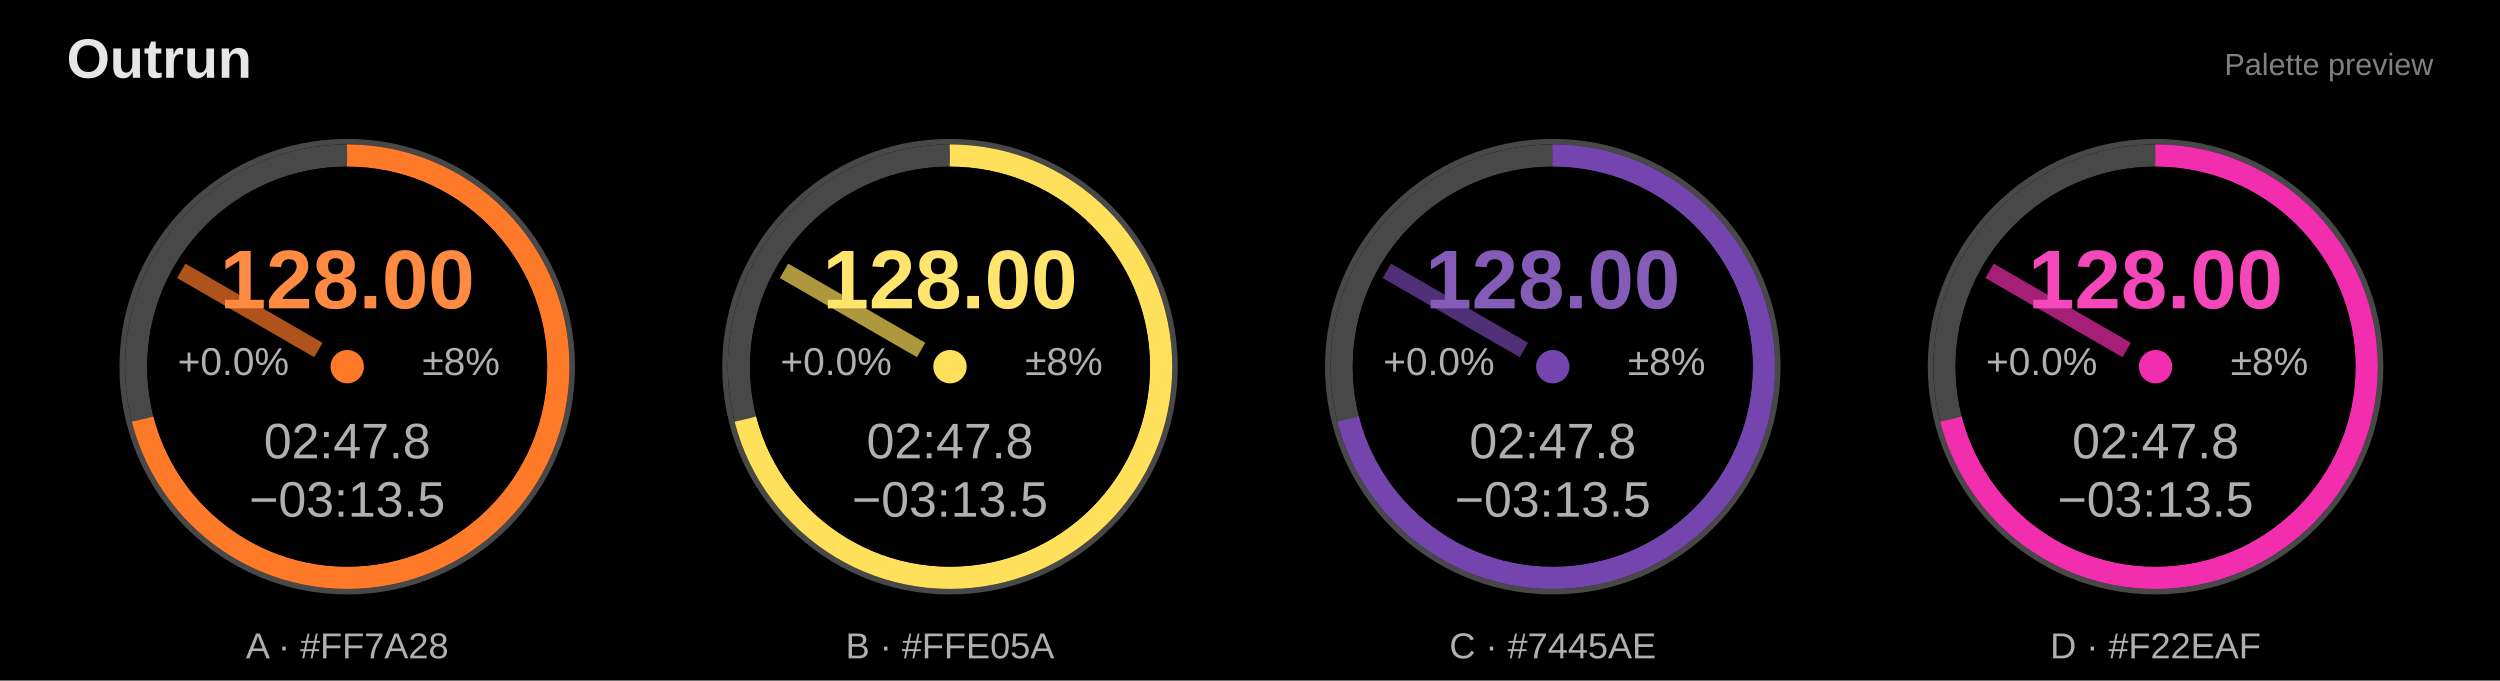
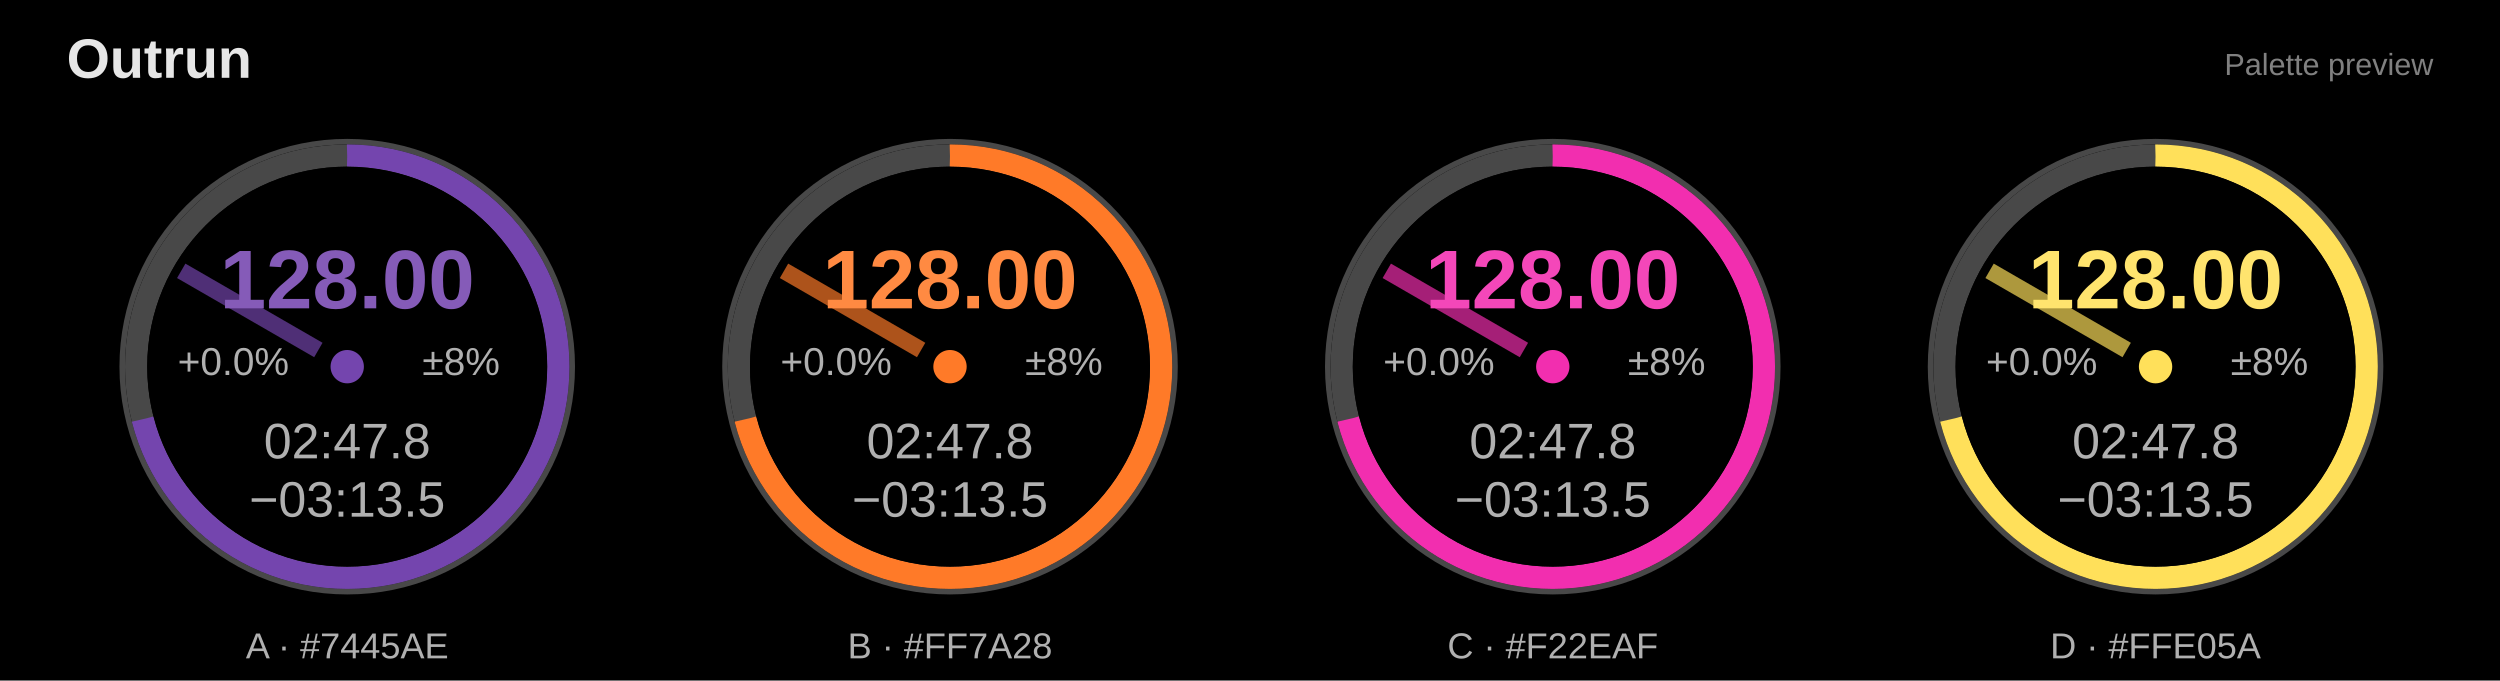
<svg xmlns="http://www.w3.org/2000/svg" width="900" height="245" viewBox="0 0 900 245" role="img" aria-labelledby="title desc">
  <style>text{font-family:Arial,Helvetica,sans-serif;font-variant-numeric:tabular-nums}</style>
  <rect width="900" height="245" fill="#000000" />
  <g transform="translate(0,0)">
    <text x="24" y="28" fill="#E6E6E6" font-size="20" text-anchor="start" font-weight="600">Outrun</text>
    <text x="876" y="27" fill="#808080" font-size="11" text-anchor="end" font-weight="400">Palette preview</text>
    <g transform="translate(43,50)">
+       <circle cx="82" cy="82" r="81" fill="#000000" stroke="#484848" stroke-width="2" />
+       <circle cx="82" cy="82" r="76" fill="none" stroke="#484848" stroke-width="8" />
+       <circle cx="82" cy="82" r="76" fill="none" stroke="#7445AE" stroke-width="8" stroke-dasharray="339.041 138.481" transform="rotate(-90 82 82)" />
+       <circle cx="82" cy="82" r="71.5" fill="#000000" stroke="#000000" />
+       <rect x="79" y="13" width="6" height="57" fill="#4F2F76" transform="rotate(-60 82 82)" />
+       <circle cx="82" cy="82" r="6" fill="#7445AE" />
+       <text x="82" y="61" fill="#855BB8" font-size="30" text-anchor="middle" font-weight="700">128.00</text>
+       <text x="41" y="85" fill="#B0B0B0" font-size="14" text-anchor="middle" font-weight="400">+0.0%</text>
+       <text x="123" y="85" fill="#B0B0B0" font-size="14" text-anchor="middle" font-weight="400">±8%</text>
+       <text x="82" y="115" fill="#B0B0B0" font-size="18" text-anchor="middle" font-weight="400">02:47.8</text>
+       <text x="82" y="136" fill="#B0B0B0" font-size="18" text-anchor="middle" font-weight="400">−03:13.5</text>
+       <text x="82" y="187" fill="#B0B0B0" font-size="13" text-anchor="middle" font-weight="400">A  ·  #7445AE</text>
+     </g>
+     <g transform="translate(260,50)">
      <circle cx="82" cy="82" r="81" fill="#000000" stroke="#484848" stroke-width="2" />
      <circle cx="82" cy="82" r="76" fill="none" stroke="#484848" stroke-width="8" />
      <circle cx="82" cy="82" r="76" fill="none" stroke="#FF7A28" stroke-width="8" stroke-dasharray="339.041 138.481" transform="rotate(-90 82 82)" />
      <circle cx="82" cy="82" r="71.5" fill="#000000" stroke="#000000" />
      <rect x="79" y="13" width="6" height="57" fill="#AD531B" transform="rotate(-60 82 82)" />
      <circle cx="82" cy="82" r="6" fill="#FF7A28" />
      <text x="82" y="61" fill="#FF8A42" font-size="30" text-anchor="middle" font-weight="700">128.00</text>
      <text x="41" y="85" fill="#B0B0B0" font-size="14" text-anchor="middle" font-weight="400">+0.0%</text>
      <text x="123" y="85" fill="#B0B0B0" font-size="14" text-anchor="middle" font-weight="400">±8%</text>
      <text x="82" y="115" fill="#B0B0B0" font-size="18" text-anchor="middle" font-weight="400">02:47.8</text>
      <text x="82" y="136" fill="#B0B0B0" font-size="18" text-anchor="middle" font-weight="400">−03:13.5</text>
-       <text x="82" y="187" fill="#B0B0B0" font-size="13" text-anchor="middle" font-weight="400">A  ·  #FF7A28</text>
+       <text x="82" y="187" fill="#B0B0B0" font-size="13" text-anchor="middle" font-weight="400">B  ·  #FF7A28</text>
    </g>
-     <g transform="translate(260,50)">
+     <g transform="translate(477,50)">
+       <circle cx="82" cy="82" r="81" fill="#000000" stroke="#484848" stroke-width="2" />
+       <circle cx="82" cy="82" r="76" fill="none" stroke="#484848" stroke-width="8" />
+       <circle cx="82" cy="82" r="76" fill="none" stroke="#F22EAF" stroke-width="8" stroke-dasharray="339.041 138.481" transform="rotate(-90 82 82)" />
+       <circle cx="82" cy="82" r="71.5" fill="#000000" stroke="#000000" />
+       <rect x="79" y="13" width="6" height="57" fill="#A51F77" transform="rotate(-60 82 82)" />
+       <circle cx="82" cy="82" r="6" fill="#F22EAF" />
+       <text x="82" y="61" fill="#F447B9" font-size="30" text-anchor="middle" font-weight="700">128.00</text>
+       <text x="41" y="85" fill="#B0B0B0" font-size="14" text-anchor="middle" font-weight="400">+0.0%</text>
+       <text x="123" y="85" fill="#B0B0B0" font-size="14" text-anchor="middle" font-weight="400">±8%</text>
+       <text x="82" y="115" fill="#B0B0B0" font-size="18" text-anchor="middle" font-weight="400">02:47.8</text>
+       <text x="82" y="136" fill="#B0B0B0" font-size="18" text-anchor="middle" font-weight="400">−03:13.5</text>
+       <text x="82" y="187" fill="#B0B0B0" font-size="13" text-anchor="middle" font-weight="400">C  ·  #F22EAF</text>
+     </g>
+     <g transform="translate(694,50)">
      <circle cx="82" cy="82" r="81" fill="#000000" stroke="#484848" stroke-width="2" />
      <circle cx="82" cy="82" r="76" fill="none" stroke="#484848" stroke-width="8" />
      <circle cx="82" cy="82" r="76" fill="none" stroke="#FFE05A" stroke-width="8" stroke-dasharray="339.041 138.481" transform="rotate(-90 82 82)" />
      <circle cx="82" cy="82" r="71.5" fill="#000000" stroke="#000000" />
      <rect x="79" y="13" width="6" height="57" fill="#AD983D" transform="rotate(-60 82 82)" />
      <circle cx="82" cy="82" r="6" fill="#FFE05A" />
      <text x="82" y="61" fill="#FFE46E" font-size="30" text-anchor="middle" font-weight="700">128.00</text>
      <text x="41" y="85" fill="#B0B0B0" font-size="14" text-anchor="middle" font-weight="400">+0.0%</text>
      <text x="123" y="85" fill="#B0B0B0" font-size="14" text-anchor="middle" font-weight="400">±8%</text>
      <text x="82" y="115" fill="#B0B0B0" font-size="18" text-anchor="middle" font-weight="400">02:47.8</text>
      <text x="82" y="136" fill="#B0B0B0" font-size="18" text-anchor="middle" font-weight="400">−03:13.5</text>
-       <text x="82" y="187" fill="#B0B0B0" font-size="13" text-anchor="middle" font-weight="400">B  ·  #FFE05A</text>
-     </g>
-     <g transform="translate(477,50)">
-       <circle cx="82" cy="82" r="81" fill="#000000" stroke="#484848" stroke-width="2" />
-       <circle cx="82" cy="82" r="76" fill="none" stroke="#484848" stroke-width="8" />
-       <circle cx="82" cy="82" r="76" fill="none" stroke="#7445AE" stroke-width="8" stroke-dasharray="339.041 138.481" transform="rotate(-90 82 82)" />
-       <circle cx="82" cy="82" r="71.5" fill="#000000" stroke="#000000" />
-       <rect x="79" y="13" width="6" height="57" fill="#4F2F76" transform="rotate(-60 82 82)" />
-       <circle cx="82" cy="82" r="6" fill="#7445AE" />
-       <text x="82" y="61" fill="#855BB8" font-size="30" text-anchor="middle" font-weight="700">128.00</text>
-       <text x="41" y="85" fill="#B0B0B0" font-size="14" text-anchor="middle" font-weight="400">+0.0%</text>
-       <text x="123" y="85" fill="#B0B0B0" font-size="14" text-anchor="middle" font-weight="400">±8%</text>
-       <text x="82" y="115" fill="#B0B0B0" font-size="18" text-anchor="middle" font-weight="400">02:47.8</text>
-       <text x="82" y="136" fill="#B0B0B0" font-size="18" text-anchor="middle" font-weight="400">−03:13.5</text>
-       <text x="82" y="187" fill="#B0B0B0" font-size="13" text-anchor="middle" font-weight="400">C  ·  #7445AE</text>
-     </g>
-     <g transform="translate(694,50)">
-       <circle cx="82" cy="82" r="81" fill="#000000" stroke="#484848" stroke-width="2" />
-       <circle cx="82" cy="82" r="76" fill="none" stroke="#484848" stroke-width="8" />
-       <circle cx="82" cy="82" r="76" fill="none" stroke="#F22EAF" stroke-width="8" stroke-dasharray="339.041 138.481" transform="rotate(-90 82 82)" />
-       <circle cx="82" cy="82" r="71.5" fill="#000000" stroke="#000000" />
-       <rect x="79" y="13" width="6" height="57" fill="#A51F77" transform="rotate(-60 82 82)" />
-       <circle cx="82" cy="82" r="6" fill="#F22EAF" />
-       <text x="82" y="61" fill="#F447B9" font-size="30" text-anchor="middle" font-weight="700">128.00</text>
-       <text x="41" y="85" fill="#B0B0B0" font-size="14" text-anchor="middle" font-weight="400">+0.0%</text>
-       <text x="123" y="85" fill="#B0B0B0" font-size="14" text-anchor="middle" font-weight="400">±8%</text>
-       <text x="82" y="115" fill="#B0B0B0" font-size="18" text-anchor="middle" font-weight="400">02:47.8</text>
-       <text x="82" y="136" fill="#B0B0B0" font-size="18" text-anchor="middle" font-weight="400">−03:13.5</text>
-       <text x="82" y="187" fill="#B0B0B0" font-size="13" text-anchor="middle" font-weight="400">D  ·  #F22EAF</text>
+       <text x="82" y="187" fill="#B0B0B0" font-size="13" text-anchor="middle" font-weight="400">D  ·  #FFE05A</text>
    </g>
  </g>
</svg>
